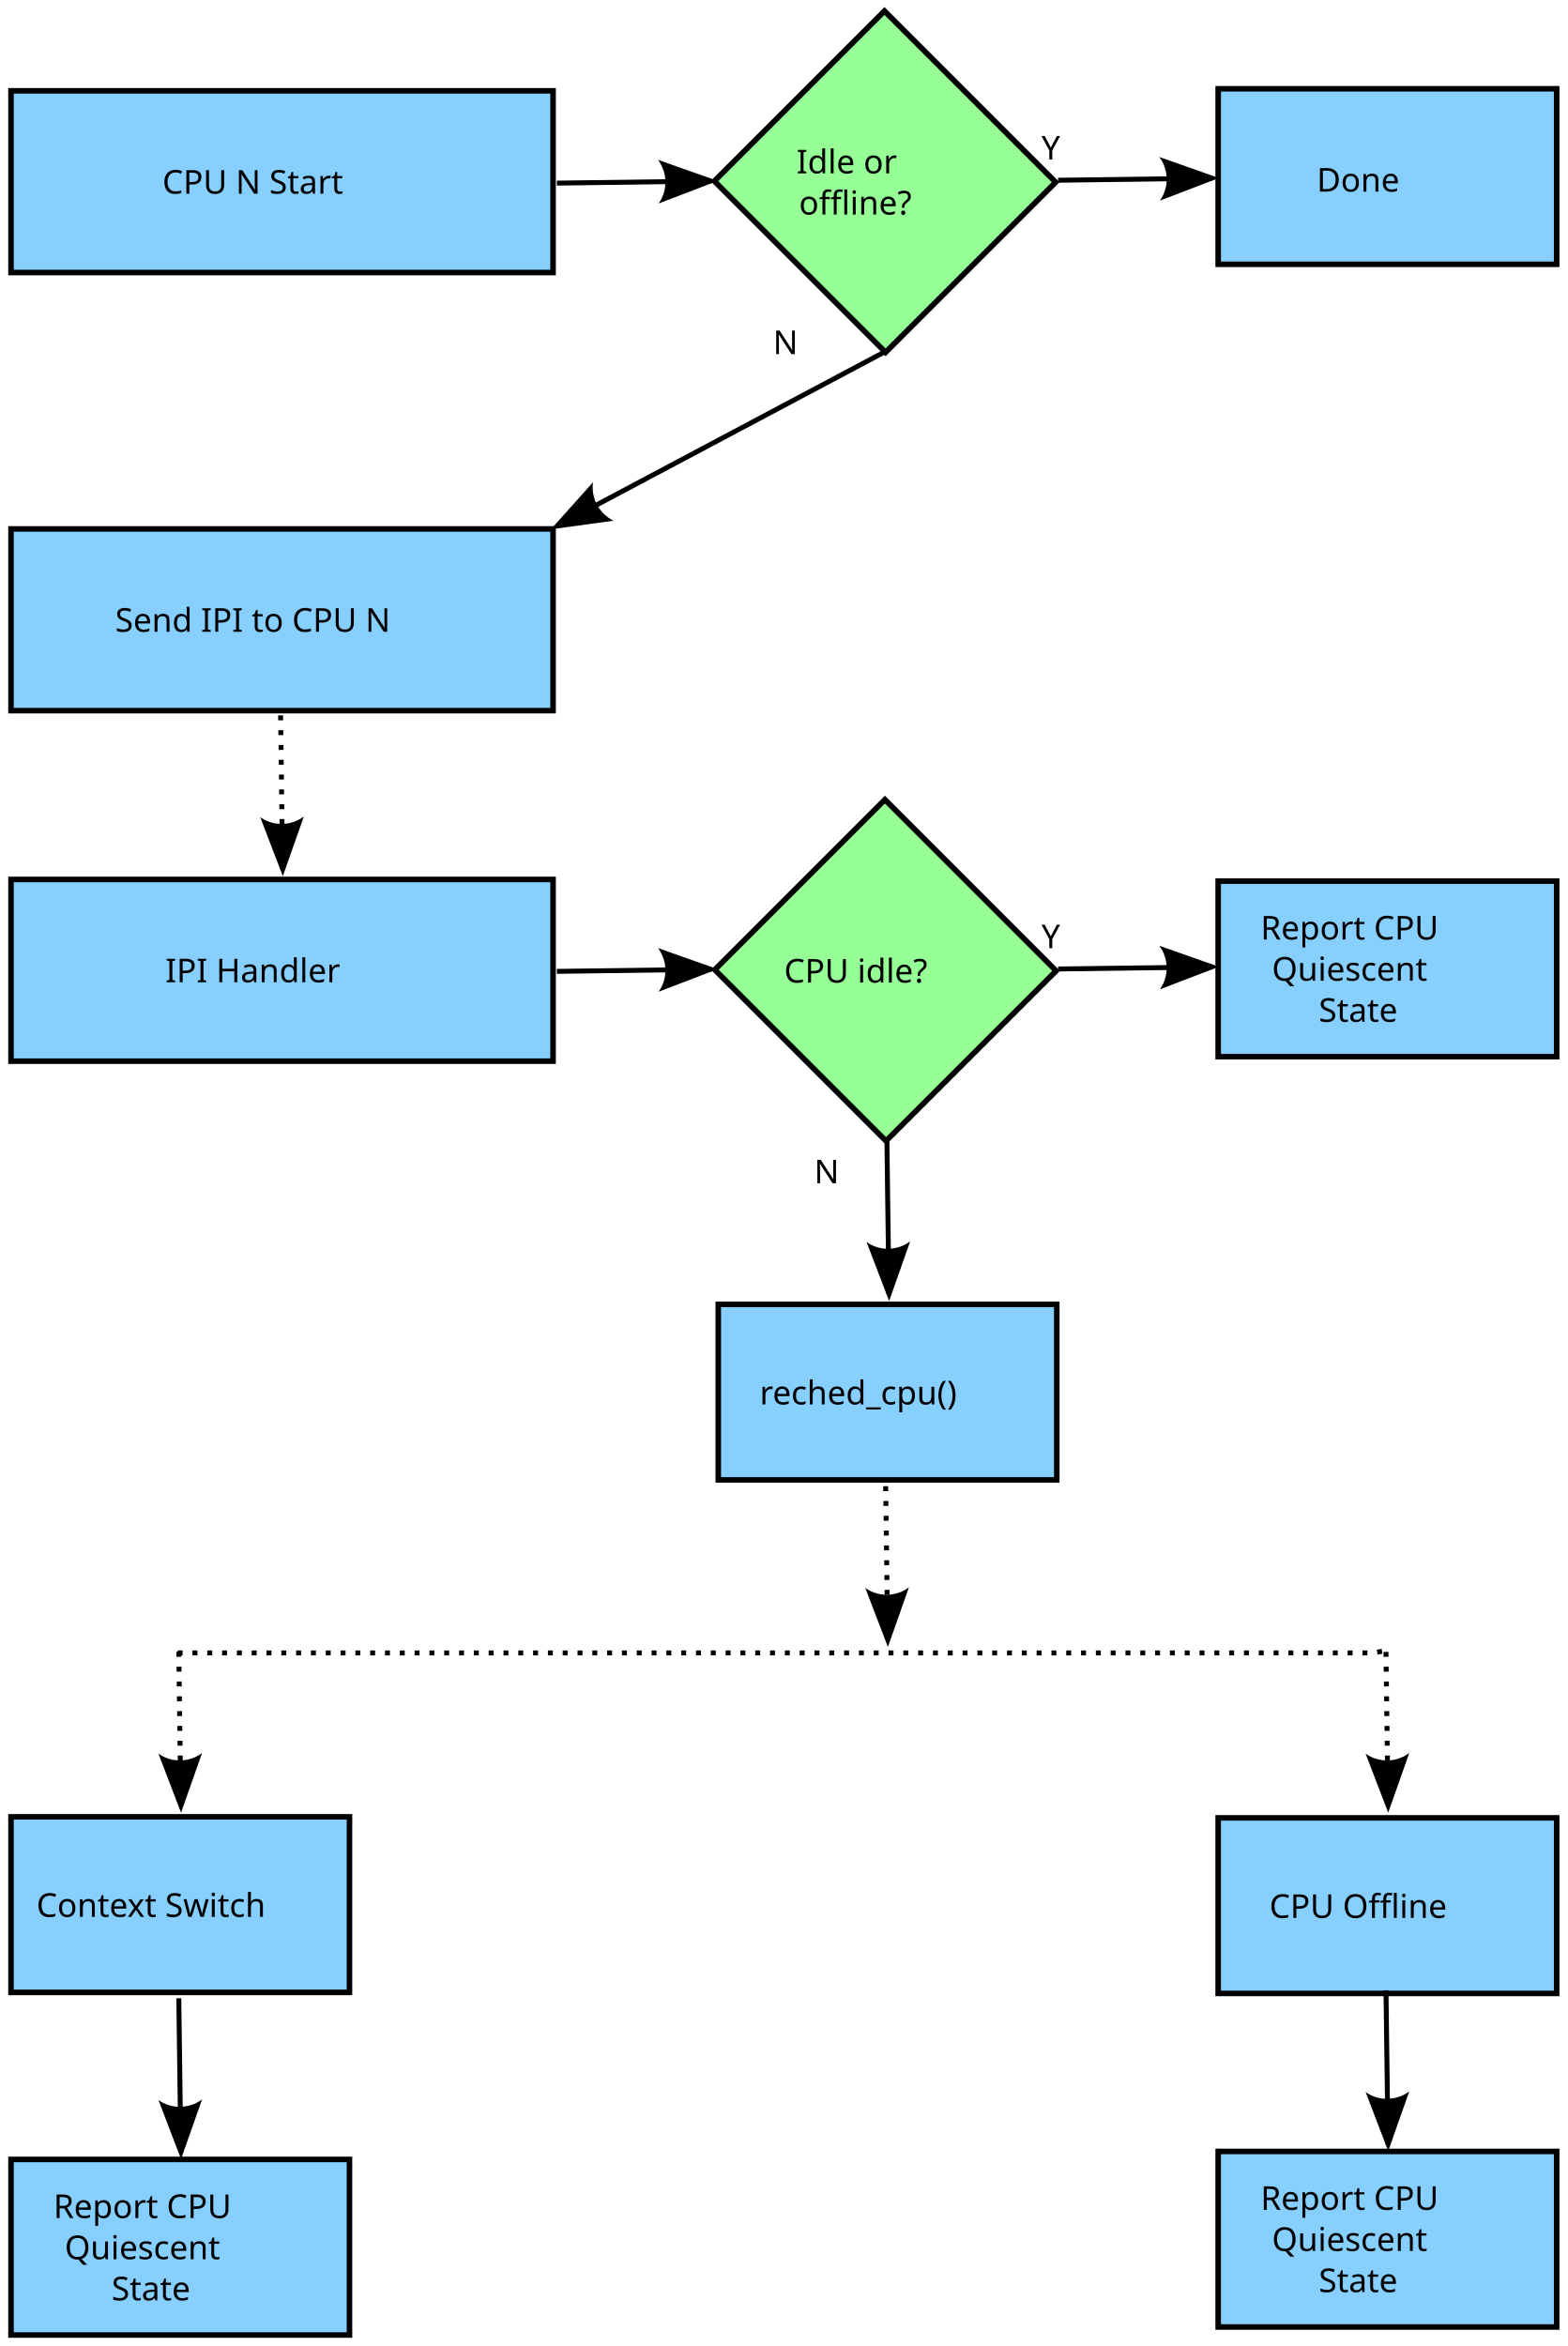
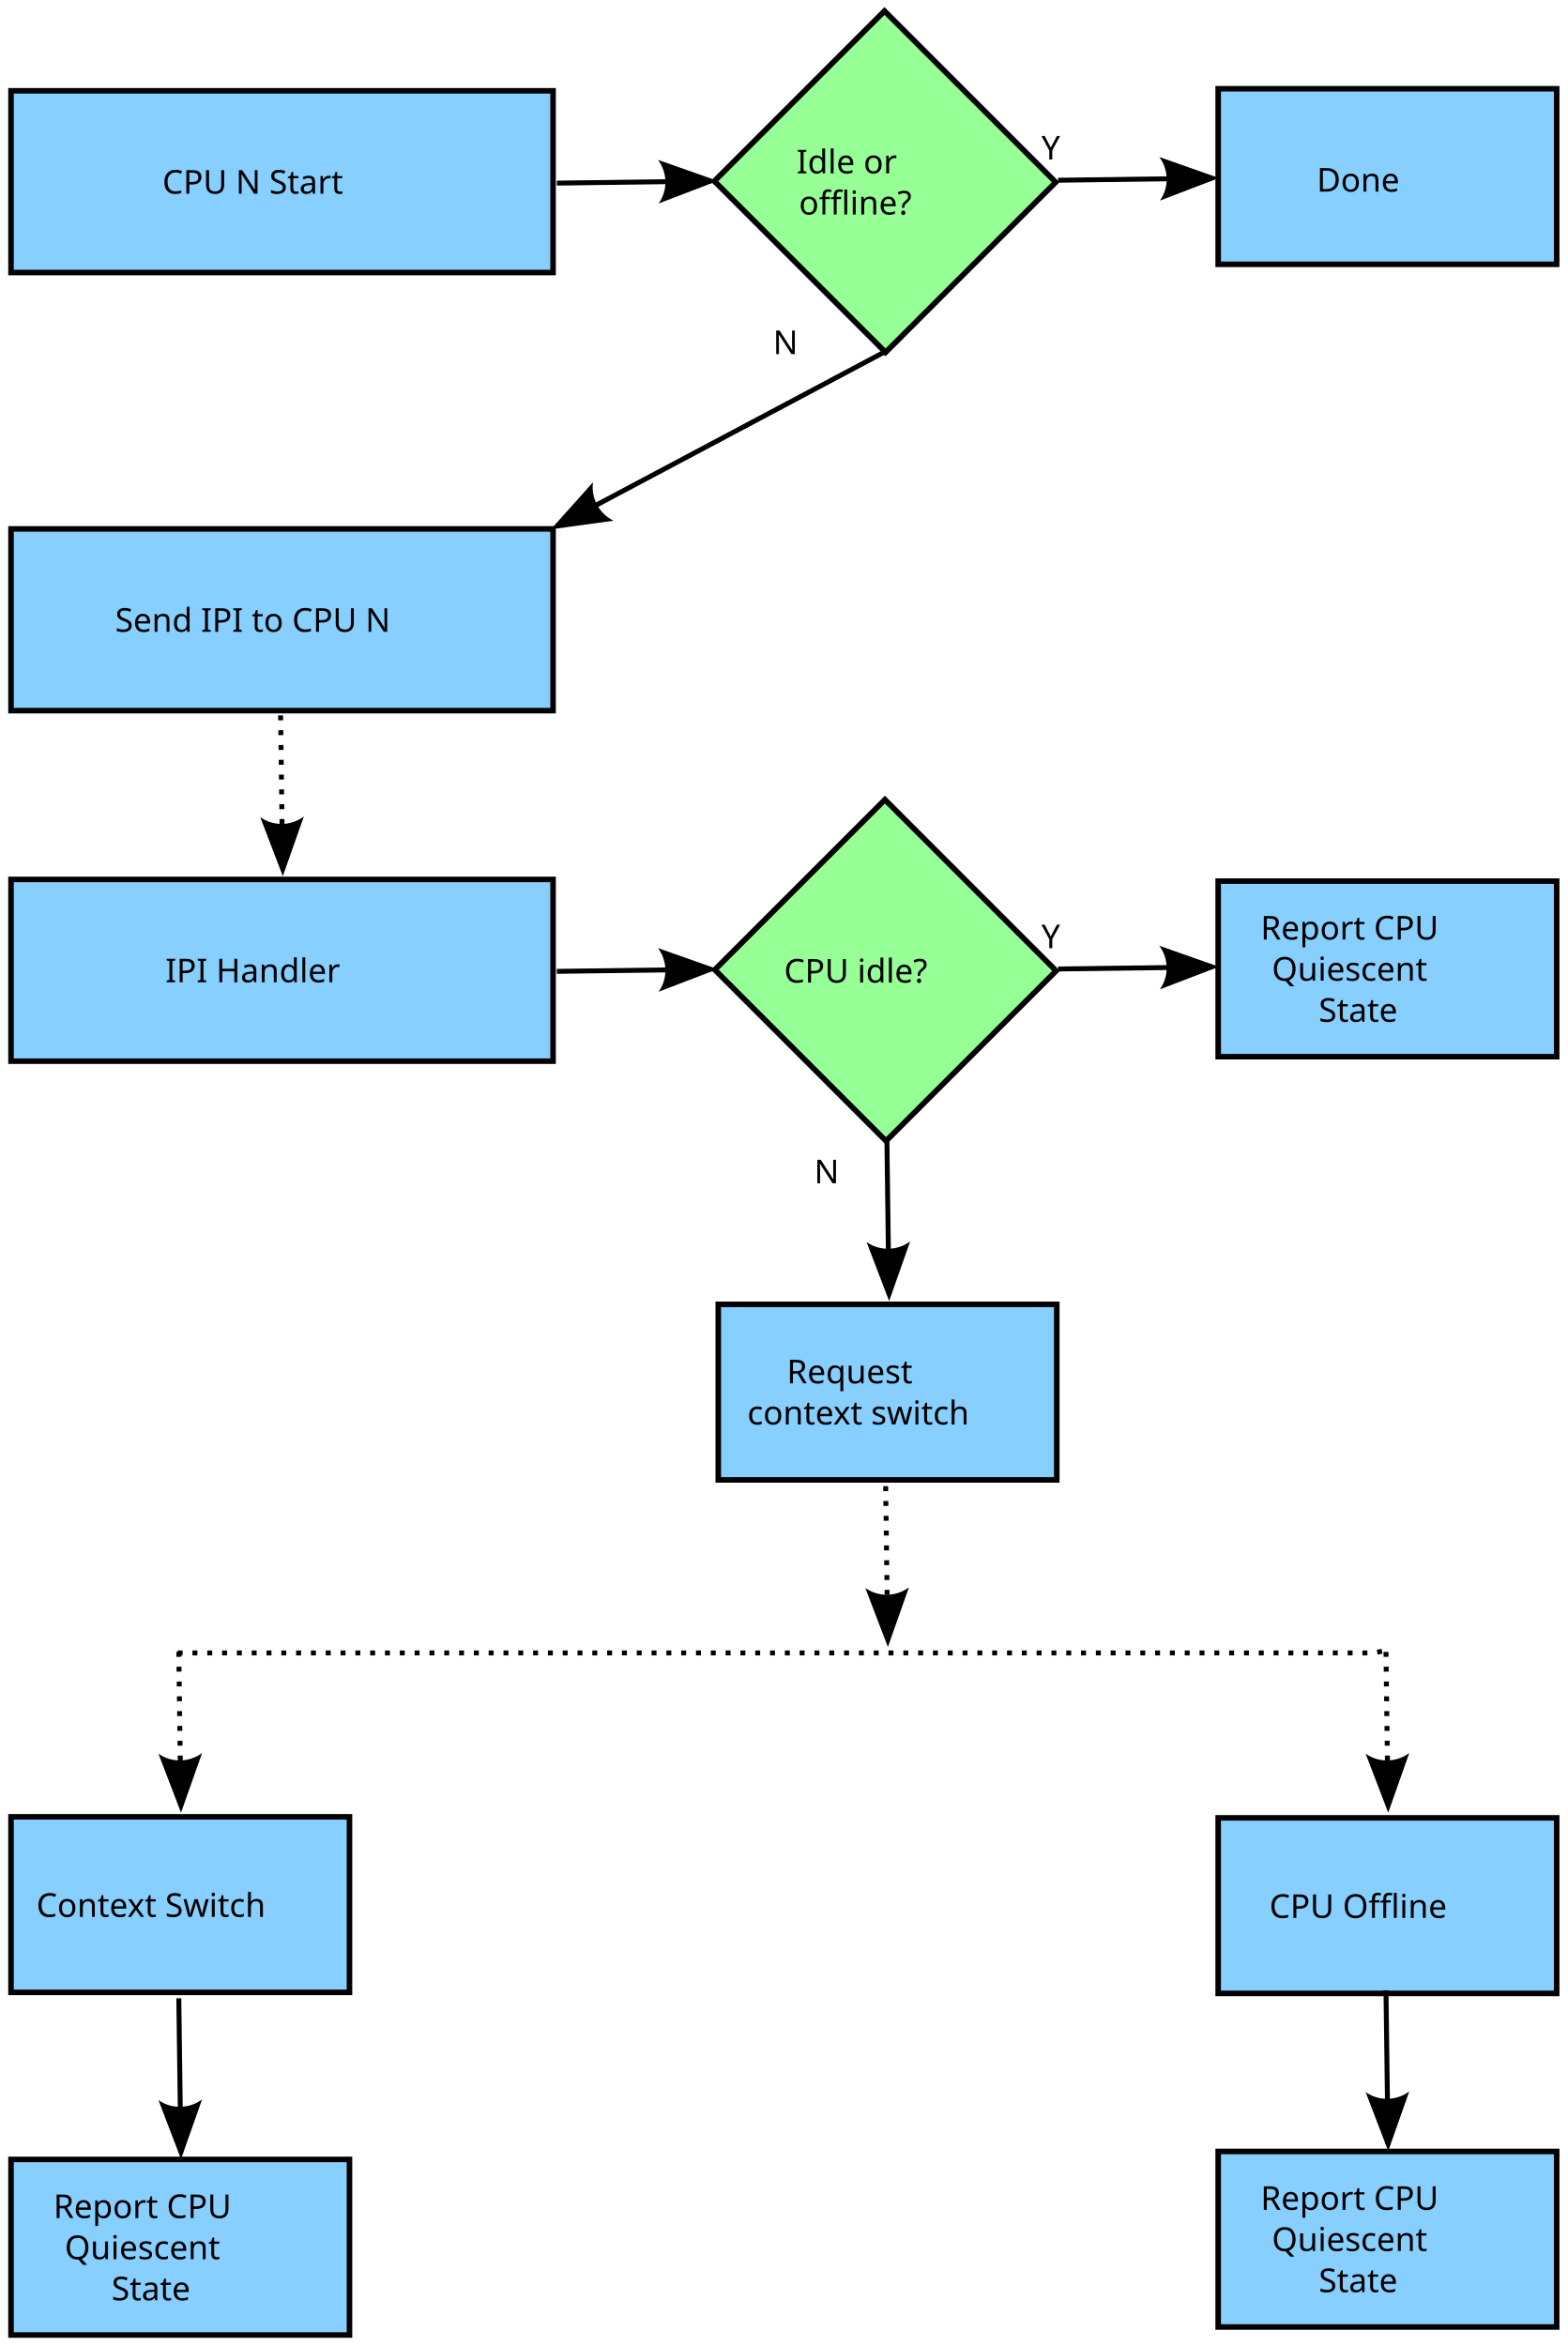
<svg xmlns="http://www.w3.org/2000/svg" width="952.682" height="1425.619" viewBox="-66 -66 12729.905 19049.38" id="svg2" version="1.1">
  <defs id="defs92">
    <marker orient="auto" refY="0" refX="0" id="Arrow2Lend" style="overflow:visible">
      <path id="path4146" style="fill-rule:evenodd;stroke-width:0.625;stroke-linejoin:round" d="M 8.719,4.034 -2.207,0.016 8.719,-4.002 c -1.745,2.372 -1.735,5.617 -6e-7,8.035 z" transform="matrix(-1.1,0,0,-1.1,-1.1,0)" />
    </marker>
    <marker orient="auto" refY="0" refX="0" id="Arrow1Mend" style="overflow:visible">
      <path id="path3852" d="M 0,0 5,-5 -12.5,0 5,5 0,0 z" style="fill-rule:evenodd;stroke:#000000;stroke-width:1pt" transform="matrix(-0.4,0,0,-0.4,-4,0)" />
    </marker>
    <marker orient="auto" refY="0" refX="0" id="Arrow1Mend-9" style="overflow:visible">
      <path id="path3852-7" d="M 0,0 5,-5 -12.5,0 5,5 0,0 z" style="fill-rule:evenodd;stroke:#000000;stroke-width:1pt" transform="matrix(-0.4,0,0,-0.4,-4,0)" />
    </marker>
    <marker orient="auto" refY="0" refX="0" id="Arrow2Lend-7" style="overflow:visible">
      <path id="path4146-6" style="fill-rule:evenodd;stroke-width:0.625;stroke-linejoin:round" d="M 8.719,4.034 -2.207,0.016 8.719,-4.002 c -1.745,2.372 -1.735,5.617 -6e-7,8.035 z" transform="matrix(-1.1,0,0,-1.1,-1.1,0)" />
    </marker>
    <marker orient="auto" refY="0" refX="0" id="Arrow2Lend-1" style="overflow:visible">
      <path id="path4146-4" style="fill-rule:evenodd;stroke-width:0.625;stroke-linejoin:round" d="M 8.719,4.034 -2.207,0.016 8.719,-4.002 c -1.745,2.372 -1.735,5.617 -6e-7,8.035 z" transform="matrix(-1.1,0,0,-1.1,-1.1,0)" />
    </marker>
    <marker orient="auto" refY="0" refX="0" id="Arrow2Lend-16" style="overflow:visible">
      <path id="path4146-8" style="fill-rule:evenodd;stroke-width:0.625;stroke-linejoin:round" d="M 8.719,4.034 -2.207,0.016 8.719,-4.002 c -1.745,2.372 -1.735,5.617 -6e-7,8.035 z" transform="matrix(-1.1,0,0,-1.1,-1.1,0)" />
    </marker>
    <marker orient="auto" refY="0" refX="0" id="Arrow2Lend-160" style="overflow:visible">
      <path id="path4146-5" style="fill-rule:evenodd;stroke-width:0.625;stroke-linejoin:round" d="M 8.719,4.034 -2.207,0.016 8.719,-4.002 c -1.745,2.372 -1.735,5.617 -6e-7,8.035 z" transform="matrix(-1.1,0,0,-1.1,-1.1,0)" />
    </marker>
    <marker orient="auto" refY="0" refX="0" id="Arrow2Lend-78" style="overflow:visible">
      <path id="path4146-66" style="fill-rule:evenodd;stroke-width:0.625;stroke-linejoin:round" d="M 8.719,4.034 -2.207,0.016 8.719,-4.002 c -1.745,2.372 -1.735,5.617 -6e-7,8.035 z" transform="matrix(-1.1,0,0,-1.1,-1.1,0)" />
    </marker>
    <marker orient="auto" refY="0" refX="0" id="Arrow2Lend-8" style="overflow:visible">
      <path id="path4146-56" style="fill-rule:evenodd;stroke-width:0.625;stroke-linejoin:round" d="M 8.719,4.034 -2.207,0.016 8.719,-4.002 c -1.745,2.372 -1.735,5.617 -6e-7,8.035 z" transform="matrix(-1.1,0,0,-1.1,-1.1,0)" />
    </marker>
    <marker orient="auto" refY="0" refX="0" id="Arrow2Lend-19" style="overflow:visible">
      <path id="path4146-89" style="fill-rule:evenodd;stroke-width:0.625;stroke-linejoin:round" d="M 8.719,4.034 -2.207,0.016 8.719,-4.002 c -1.745,2.372 -1.735,5.617 -6e-7,8.035 z" transform="matrix(-1.1,0,0,-1.1,-1.1,0)" />
    </marker>
    <marker orient="auto" refY="0" refX="0" id="Arrow2Lend-85" style="overflow:visible">
      <path id="path4146-3" style="fill-rule:evenodd;stroke-width:0.625;stroke-linejoin:round" d="M 8.719,4.034 -2.207,0.016 8.719,-4.002 c -1.745,2.372 -1.735,5.617 -6e-7,8.035 z" transform="matrix(-1.1,0,0,-1.1,-1.1,0)" />
    </marker>
    <marker orient="auto" refY="0" refX="0" id="Arrow2Lend-73" style="overflow:visible">
      <path id="path4146-55" style="fill-rule:evenodd;stroke-width:0.625;stroke-linejoin:round" d="M 8.719,4.034 -2.207,0.016 8.719,-4.002 c -1.745,2.372 -1.735,5.617 -6e-7,8.035 z" transform="matrix(-1.1,0,0,-1.1,-1.1,0)" />
    </marker>
    <marker orient="auto" refY="0" refX="0" id="Arrow2Lend-5" style="overflow:visible">
      <path id="path4146-88" style="fill-rule:evenodd;stroke-width:0.625;stroke-linejoin:round" d="M 8.719,4.034 -2.207,0.016 8.719,-4.002 c -1.745,2.372 -1.735,5.617 -6e-7,8.035 z" transform="matrix(-1.1,0,0,-1.1,-1.1,0)" />
    </marker>
    <marker orient="auto" refY="0" refX="0" id="Arrow2Lend-198" style="overflow:visible">
      <path id="path4146-2" style="fill-rule:evenodd;stroke-width:0.625;stroke-linejoin:round" d="M 8.719,4.034 -2.207,0.016 8.719,-4.002 c -1.745,2.372 -1.735,5.617 -6e-7,8.035 z" transform="matrix(-1.1,0,0,-1.1,-1.1,0)" />
    </marker>
    <marker orient="auto" refY="0" refX="0" id="Arrow2Lend-4" style="overflow:visible">
      <path id="path4146-22" style="fill-rule:evenodd;stroke-width:0.625;stroke-linejoin:round" d="M 8.719,4.034 -2.207,0.016 8.719,-4.002 c -1.745,2.372 -1.735,5.617 -6e-7,8.035 z" transform="matrix(-1.1,0,0,-1.1,-1.1,0)" />
    </marker>
    <marker orient="auto" refY="0" refX="0" id="marker5072" style="overflow:visible">
      <path id="path5074" style="fill-rule:evenodd;stroke-width:0.625;stroke-linejoin:round" d="M 8.719,4.034 -2.207,0.016 8.719,-4.002 c -1.745,2.372 -1.735,5.617 -6e-7,8.035 z" transform="matrix(-1.1,0,0,-1.1,-1.1,0)" />
    </marker>
    <marker orient="auto" refY="0" refX="0" id="Arrow2Lend-87" style="overflow:visible">
      <path id="path4146-63" style="fill-rule:evenodd;stroke-width:0.625;stroke-linejoin:round" d="M 8.719,4.034 -2.207,0.016 8.719,-4.002 c -1.745,2.372 -1.735,5.617 -6e-7,8.035 z" transform="matrix(-1.1,0,0,-1.1,-1.1,0)" />
    </marker>
    <marker orient="auto" refY="0" refX="0" id="Arrow2Lend-6" style="overflow:visible">
      <path id="path4146-26" style="fill-rule:evenodd;stroke-width:0.625;stroke-linejoin:round" d="M 8.719,4.034 -2.207,0.016 8.719,-4.002 c -1.745,2.372 -1.735,5.617 -6e-7,8.035 z" transform="matrix(-1.1,0,0,-1.1,-1.1,0)" />
    </marker>
    <marker orient="auto" refY="0" refX="0" id="Arrow2Lend-0" style="overflow:visible">
      <path id="path4146-51" style="fill-rule:evenodd;stroke-width:0.625;stroke-linejoin:round" d="M 8.719,4.034 -2.207,0.016 8.719,-4.002 c -1.745,2.372 -1.735,5.617 -6e-7,8.035 z" transform="matrix(-1.1,0,0,-1.1,-1.1,0)" />
    </marker>
    <marker orient="auto" refY="0" refX="0" id="Arrow2Lend-58" style="overflow:visible">
      <path id="path4146-61" style="fill-rule:evenodd;stroke-width:0.625;stroke-linejoin:round" d="M 8.719,4.034 -2.207,0.016 8.719,-4.002 c -1.745,2.372 -1.735,5.617 -6e-7,8.035 z" transform="matrix(-1.1,0,0,-1.1,-1.1,0)" />
    </marker>
  </defs>
  <g style="fill:none;stroke-width:0.025in" id="g4" transform="translate(23.31281,523.4126)">
    <g id="g4104" transform="translate(-1068.975,0)">
      <rect transform="matrix(-0.7071068,0.7071068,-0.7071068,-0.7071068,0,0)" y="-7383.876" x="-6124.899" height="1966.225" width="1953.697" id="rect3032-1-0" style="fill:#96ff96;fill-opacity:1;stroke:#000000;stroke-width:45.004;stroke-miterlimit:4;stroke-opacity:1;stroke-dasharray:none;stroke-dashoffset:0" />
      <text id="text4098" y="818.403" x="8168.267" style="font-size:267.244px;font-style:normal;font-weight:normal;text-align:center;line-height:125%;letter-spacing:0px;word-spacing:0px;text-anchor:middle;fill:#000000;fill-opacity:1;stroke:none;font-family:Sans" xml:space="preserve">
        <tspan y="818.403" x="8168.267" id="tspan4100">Idle or</tspan>
        <tspan id="tspan4102" y="1152.458" x="8168.267">offline?</tspan>
      </text>
    </g>
    <g id="g4114" transform="translate(0,147.9697)">
      <rect id="rect6" style="fill:#87cfff;stroke:#000000;stroke-width:45.004;stroke-linecap:butt;stroke-linejoin:miter;stroke-miterlimit:4;stroke-dasharray:none" rx="0" height="1475.664" width="4401.761" y="0" x="0" />
      <text id="text4110" y="835.112" x="2206.492" style="font-size:267.244px;font-style:normal;font-weight:normal;text-align:center;line-height:125%;letter-spacing:0px;word-spacing:0px;text-anchor:middle;fill:#000000;fill-opacity:1;stroke:none;font-family:Sans" xml:space="preserve">
        <tspan y="835.112" x="2206.492" id="tspan4112">CPU N Start</tspan>
      </text>
    </g>
    <path style="fill:none;stroke:#000000;stroke-width:40.087;stroke-linecap:butt;stroke-linejoin:miter;stroke-miterlimit:4;stroke-opacity:1;stroke-dasharray:none;marker-end:url(#Arrow2Lend)" d="M 4432.505,897.492 5684.875,880.794" id="path4119" />
    <path style="fill:none;stroke:#000000;stroke-width:40.087;stroke-linecap:butt;stroke-linejoin:miter;stroke-miterlimit:4;stroke-opacity:1;stroke-dasharray:none;marker-end:url(#Arrow2Lend)" d="M 8503.001,874.122 9755.37,857.423" id="path4119-8" />
    <text xml:space="preserve" style="font-size:267.244px;font-style:normal;font-weight:normal;text-align:center;line-height:125%;letter-spacing:0px;word-spacing:0px;text-anchor:middle;fill:#000000;fill-opacity:1;stroke:none;font-family:Sans" x="8617.098" y="705.51" id="text4593">
      <tspan id="tspan4595" x="8617.098" y="705.51">Y</tspan>
    </text>
    <g style="fill:none;stroke-width:0.025in" id="g4114-9" transform="translate(9722.473,131.2711)">
      <rect id="rect6-0" style="fill:#87cfff;stroke:#000000;stroke-width:45.004;stroke-linecap:butt;stroke-linejoin:miter;stroke-miterlimit:4;stroke-dasharray:none" rx="0" height="1425.569" width="2748.633" y="0" x="80.173" />
      <text id="text4110-5" y="835.112" x="1460.101" style="font-size:267.244px;font-style:normal;font-weight:normal;text-align:center;line-height:125%;letter-spacing:0px;word-spacing:0px;text-anchor:middle;fill:#000000;fill-opacity:1;stroke:none;font-family:Sans" xml:space="preserve">
        <tspan y="835.112" x="1460.101" id="tspan4112-9">Done</tspan>
      </text>
    </g>
    <g style="fill:none;stroke-width:0.025in" id="g4114-5" transform="translate(0,3705.346)">
      <rect id="rect6-1" style="fill:#87cfff;stroke:#000000;stroke-width:45.004;stroke-linecap:butt;stroke-linejoin:miter;stroke-miterlimit:4;stroke-dasharray:none" rx="0" height="1475.664" width="4401.761" y="0" x="0" />
      <text id="text4110-9" y="835.112" x="2206.492" style="font-size:267.244px;font-style:normal;font-weight:normal;text-align:center;line-height:125%;letter-spacing:0px;word-spacing:0px;text-anchor:middle;fill:#000000;fill-opacity:1;stroke:none;font-family:Sans" xml:space="preserve">
        <tspan y="835.112" x="2206.492" id="tspan4776">Send IPI to CPU N</tspan>
      </text>
    </g>
    <path style="fill:none;stroke:#000000;stroke-width:40.087;stroke-linecap:butt;stroke-linejoin:miter;stroke-miterlimit:4;stroke-opacity:1;stroke-dasharray:none;marker-end:url(#Arrow2Lend)" d="M 7102.563,2263.517 4430.84,3682.869" id="path4119-3" />
    <g style="fill:none;stroke-width:0.025in" id="g4104-1" transform="translate(-1065.335,6403.578)">
      <rect transform="matrix(-0.7071068,0.7071068,-0.7071068,-0.7071068,0,0)" y="-7383.876" x="-6124.899" height="1966.225" width="1953.697" id="rect3032-1-0-6" style="fill:#96ff96;fill-opacity:1;stroke:#000000;stroke-width:45.004;stroke-miterlimit:4;stroke-opacity:1;stroke-dasharray:none;stroke-dashoffset:0" />
      <text id="text4098-3" y="985.431" x="8168.267" style="font-size:267.244px;font-style:normal;font-weight:normal;text-align:center;line-height:125%;letter-spacing:0px;word-spacing:0px;text-anchor:middle;fill:#000000;fill-opacity:1;stroke:none;font-family:Sans" xml:space="preserve">
        <tspan y="985.431" x="8168.267" id="tspan3109">CPU idle?</tspan>
      </text>
    </g>
    <text xml:space="preserve" style="font-size:267.244px;font-style:normal;font-weight:normal;text-align:center;line-height:125%;letter-spacing:0px;word-spacing:0px;text-anchor:middle;fill:#000000;fill-opacity:1;stroke:none;font-family:Sans" x="6463.086" y="2285.677" id="text4593-0">
      <tspan id="tspan4595-6" x="6463.086" y="2285.677">N</tspan>
    </text>
    <path style="fill:none;stroke:#000000;stroke-width:40.087;stroke-linecap:butt;stroke-linejoin:miter;stroke-miterlimit:4;stroke-opacity:1;stroke-dasharray:40.087, 80.173;stroke-dashoffset:0;marker-end:url(#Arrow2Lend)" d="m 2189.19,5219.361 16.698,1252.37" id="path4119-0" />
    <g style="fill:none;stroke-width:0.025in" id="g4114-5-2" transform="translate(0,6551.548)">
      <rect id="rect6-1-7" style="fill:#87cfff;stroke:#000000;stroke-width:45.004;stroke-linecap:butt;stroke-linejoin:miter;stroke-miterlimit:4;stroke-dasharray:none" rx="0" height="1475.664" width="4401.761" y="0" x="0" />
      <text id="text4110-9-5" y="835.112" x="2206.492" style="font-size:267.244px;font-style:normal;font-weight:normal;text-align:center;line-height:125%;letter-spacing:0px;word-spacing:0px;text-anchor:middle;fill:#000000;fill-opacity:1;stroke:none;font-family:Sans" xml:space="preserve">
        <tspan y="835.112" x="2206.492" id="tspan4776-5">IPI Handler</tspan>
      </text>
    </g>
    <path style="fill:none;stroke:#000000;stroke-width:40.087;stroke-linecap:butt;stroke-linejoin:miter;stroke-miterlimit:4;stroke-opacity:1;stroke-dasharray:none;marker-end:url(#Arrow2Lend)" d="m 4432.505,7297.968 1252.37,-16.698" id="path4119-2" />
    <path style="fill:none;stroke:#000000;stroke-width:40.087;stroke-linecap:butt;stroke-linejoin:miter;stroke-miterlimit:4;stroke-opacity:1;stroke-dasharray:none;marker-end:url(#Arrow2Lend)" d="m 8503.001,7278.659 1252.369,-16.698" id="path4119-8-7" />
    <text xml:space="preserve" style="font-size:267.244px;font-style:normal;font-weight:normal;text-align:center;line-height:125%;letter-spacing:0px;word-spacing:0px;text-anchor:middle;fill:#000000;fill-opacity:1;stroke:none;font-family:Sans" x="8617.098" y="7110.019" id="text4593-4">
      <tspan id="tspan4595-0" x="8617.098" y="7110.019">Y</tspan>
    </text>
    <g style="fill:none;stroke-width:0.025in" id="g4114-9-3" transform="translate(9722.473,6535.809)">
      <rect id="rect6-0-7" style="fill:#87cfff;stroke:#000000;stroke-width:45.004;stroke-linecap:butt;stroke-linejoin:miter;stroke-miterlimit:4;stroke-dasharray:none" rx="0" height="1425.569" width="2748.633" y="29.467" x="80.173" />
      <text id="text4110-5-7" y="503.716" x="1460.101" style="font-size:267.244px;font-style:normal;font-weight:normal;text-align:center;line-height:125%;letter-spacing:0px;word-spacing:0px;text-anchor:middle;fill:#000000;fill-opacity:1;stroke:none;font-family:Sans" xml:space="preserve">
        <tspan y="503.716" x="1460.101" id="tspan4112-9-0">Report CPU</tspan>
        <tspan y="837.77" x="1460.101" id="tspan4923">Quiescent</tspan>
        <tspan y="1171.825" x="1460.101" id="tspan4925">State</tspan>
      </text>
    </g>
    <path style="fill:none;stroke:#000000;stroke-width:40.087;stroke-linecap:butt;stroke-linejoin:miter;stroke-miterlimit:4;stroke-opacity:1;stroke-dasharray:40.087, 80.173;stroke-dashoffset:0;marker-end:url(#Arrow2Lend)" d="m 7102.563,11478.337 16.698,1252.35" id="path4119-0-0" />
    <text xml:space="preserve" style="font-size:267.244px;font-style:normal;font-weight:normal;text-align:center;line-height:125%;letter-spacing:0px;word-spacing:0px;text-anchor:middle;fill:#000000;fill-opacity:1;stroke:none;font-family:Sans" x="6797.052" y="9018.681" id="text4593-3">
      <tspan id="tspan4595-2" x="6797.052" y="9018.681">N</tspan>
    </text>
    <g style="fill:none;stroke-width:0.025in" id="g4114-9-3-8" transform="translate(-80.17308,14133.68)">
      <rect id="rect6-0-7-5" style="fill:#87cfff;stroke:#000000;stroke-width:45.004;stroke-linecap:butt;stroke-linejoin:miter;stroke-miterlimit:4;stroke-dasharray:none" rx="0" height="1425.569" width="2748.633" y="29.467" x="80.173" />
      <text id="text4110-5-7-6" y="841.881" x="1460.101" style="font-size:267.244px;font-style:normal;font-weight:normal;text-align:center;line-height:125%;letter-spacing:0px;word-spacing:0px;text-anchor:middle;fill:#000000;fill-opacity:1;stroke:none;font-family:Sans" xml:space="preserve">
        <tspan y="841.881" x="1460.101" id="tspan4925-1">Context Switch</tspan>
      </text>
    </g>
    <path style="fill:none;stroke:#000000;stroke-width:40.087;stroke-linecap:butt;stroke-linejoin:miter;stroke-miterlimit:4;stroke-opacity:1;stroke-dasharray:40.087, 80.173;stroke-dashoffset:0;marker-end:url(#Arrow2Lend)" d="m 1362.626,12823.832 16.698,1252.369" id="path4119-0-0-7" />
    <path style="fill:none;stroke:#000000;stroke-width:40.087;stroke-linecap:butt;stroke-linejoin:miter;stroke-miterlimit:4;stroke-opacity:1;stroke-dasharray:none;stroke-dashoffset:0;marker-end:url(#Arrow2Lend)" d="m 1362.626,15636.491 16.698,1252.369" id="path4119-0-0-7-7" />
    <g style="fill:none;stroke-width:0.025in" id="g4114-9-3-8-1" transform="translate(9722.473,14142.03)">
      <rect id="rect6-0-7-5-1" style="fill:#87cfff;stroke:#000000;stroke-width:45.004;stroke-linecap:butt;stroke-linejoin:miter;stroke-miterlimit:4;stroke-dasharray:none" rx="0" height="1425.569" width="2748.633" y="29.467" x="80.173" />
      <text id="text4110-5-7-6-2" y="841.881" x="1460.101" style="font-size:267.244px;font-style:normal;font-weight:normal;text-align:center;line-height:125%;letter-spacing:0px;word-spacing:0px;text-anchor:middle;fill:#000000;fill-opacity:1;stroke:none;font-family:Sans" xml:space="preserve">
        <tspan y="841.881" x="1460.101" id="tspan4925-1-2">CPU Offline</tspan>
      </text>
    </g>
    <path style="fill:none;stroke:#000000;stroke-width:40.087;stroke-linecap:butt;stroke-linejoin:miter;stroke-miterlimit:4;stroke-opacity:1;stroke-dasharray:40.087, 80.173;stroke-dashoffset:0;marker-end:url(#Arrow2Lend)" d="m 11165.272,12823.832 16.698,1252.369" id="path4119-0-0-7-8" />
    <g style="fill:none;stroke-width:0.025in" id="g4114-9-3-9" transform="translate(-80.17308,16915.618)">
      <rect id="rect6-0-7-1" style="fill:#87cfff;stroke:#000000;stroke-width:45.004;stroke-linecap:butt;stroke-linejoin:miter;stroke-miterlimit:4;stroke-dasharray:none" rx="0" height="1425.569" width="2748.633" y="29.467" x="80.173" />
      <text id="text4110-5-7-3" y="505.478" x="1460.101" style="font-size:267.244px;font-style:normal;font-weight:normal;text-align:center;line-height:125%;letter-spacing:0px;word-spacing:0px;text-anchor:middle;fill:#000000;fill-opacity:1;stroke:none;font-family:Sans" xml:space="preserve">
        <tspan y="505.478" x="1460.101" id="tspan4112-9-0-4">Report CPU</tspan>
        <tspan y="839.532" x="1460.101" id="tspan4925-9">Quiescent</tspan>
        <tspan y="1173.586" x="1460.101" id="tspan3168">State</tspan>
      </text>
    </g>
    <path style="fill:none;stroke:#000000;stroke-width:40.087;stroke-linecap:butt;stroke-linejoin:miter;stroke-miterlimit:4;stroke-opacity:1;stroke-dasharray:none;stroke-dashoffset:0;marker-end:url(#Arrow2Lend)" d="m 11165.272,15571.534 16.698,1252.369" id="path4119-0-0-7-7-5" />
    <g style="fill:none;stroke-width:0.025in" id="g4114-9-3-9-2" transform="translate(9722.473,16850.66)">
      <rect id="rect6-0-7-1-8" style="fill:#87cfff;stroke:#000000;stroke-width:45.004;stroke-linecap:butt;stroke-linejoin:miter;stroke-miterlimit:4;stroke-dasharray:none" rx="0" height="1425.569" width="2748.633" y="29.467" x="80.173" />
      <text id="text4110-5-7-3-4" y="503.716" x="1460.101" style="font-size:267.244px;font-style:normal;font-weight:normal;text-align:center;line-height:125%;letter-spacing:0px;word-spacing:0px;text-anchor:middle;fill:#000000;fill-opacity:1;stroke:none;font-family:Sans" xml:space="preserve">
        <tspan y="503.716" x="1460.101" id="tspan4923-3-2">Report CPU</tspan>
        <tspan y="837.77" x="1460.101" id="tspan4925-9-9">Quiescent</tspan>
        <tspan y="1171.825" x="1460.101" id="tspan5239">State</tspan>
      </text>
    </g>
    <path style="fill:none;stroke:#000000;stroke-width:40.087;stroke-linecap:butt;stroke-linejoin:miter;stroke-miterlimit:4;stroke-opacity:1;stroke-dasharray:40.087, 80.173;stroke-dashoffset:0" d="m 1353.352,12832.071 9701.692,0 100.189,-16.698" id="path5265" />
    <path style="fill:none;stroke:#000000;stroke-width:40.087;stroke-linecap:butt;stroke-linejoin:miter;stroke-miterlimit:4;stroke-opacity:1;stroke-dasharray:none;stroke-dashoffset:0;marker-end:url(#Arrow2Lend)" d="m 7112.646,8669.187 16.698,1252.369" id="path4119-0-0-7-7-5-7" />
    <g style="fill:none;stroke-width:0.025in" id="g4114-9-3-8-1-8-3" transform="translate(5663.14,9972.363)">
      <rect id="rect6-0-7-5-1-1-9" style="fill:#87cfff;stroke:#000000;stroke-width:45.004;stroke-linecap:butt;stroke-linejoin:miter;stroke-miterlimit:4;stroke-dasharray:none" rx="0" height="1425.569" width="2748.633" y="29.467" x="80.173" />
-       <text id="text4110-5-7-6-2-4-0" y="841.881" x="1460.101" style="font-size:267.244px;font-style:normal;font-weight:normal;text-align:center;line-height:125%;letter-spacing:0px;word-spacing:0px;text-anchor:middle;fill:#000000;fill-opacity:1;stroke:none;font-family:Sans" xml:space="preserve">
-         <tspan y="841.881" x="1460.101" id="tspan4925-1-2-4-5">reched_cpu()</tspan>
+       <text id="text4110-5-7-6-2-4-0" y="670.743" x="1460.101" style="font-size:267.244px;font-style:normal;font-weight:normal;text-align:center;line-height:125%;letter-spacing:0px;word-spacing:0px;text-anchor:middle;fill:#000000;fill-opacity:1;stroke:none;font-family:Sans" xml:space="preserve">
+         <tspan y="670.743" x="1460.101" id="tspan4925-1-2-4-5">Request</tspan>
+         <tspan y="1004.798" x="1460.101" id="tspan3100">context switch</tspan>
      </text>
    </g>
  </g>
</svg>
